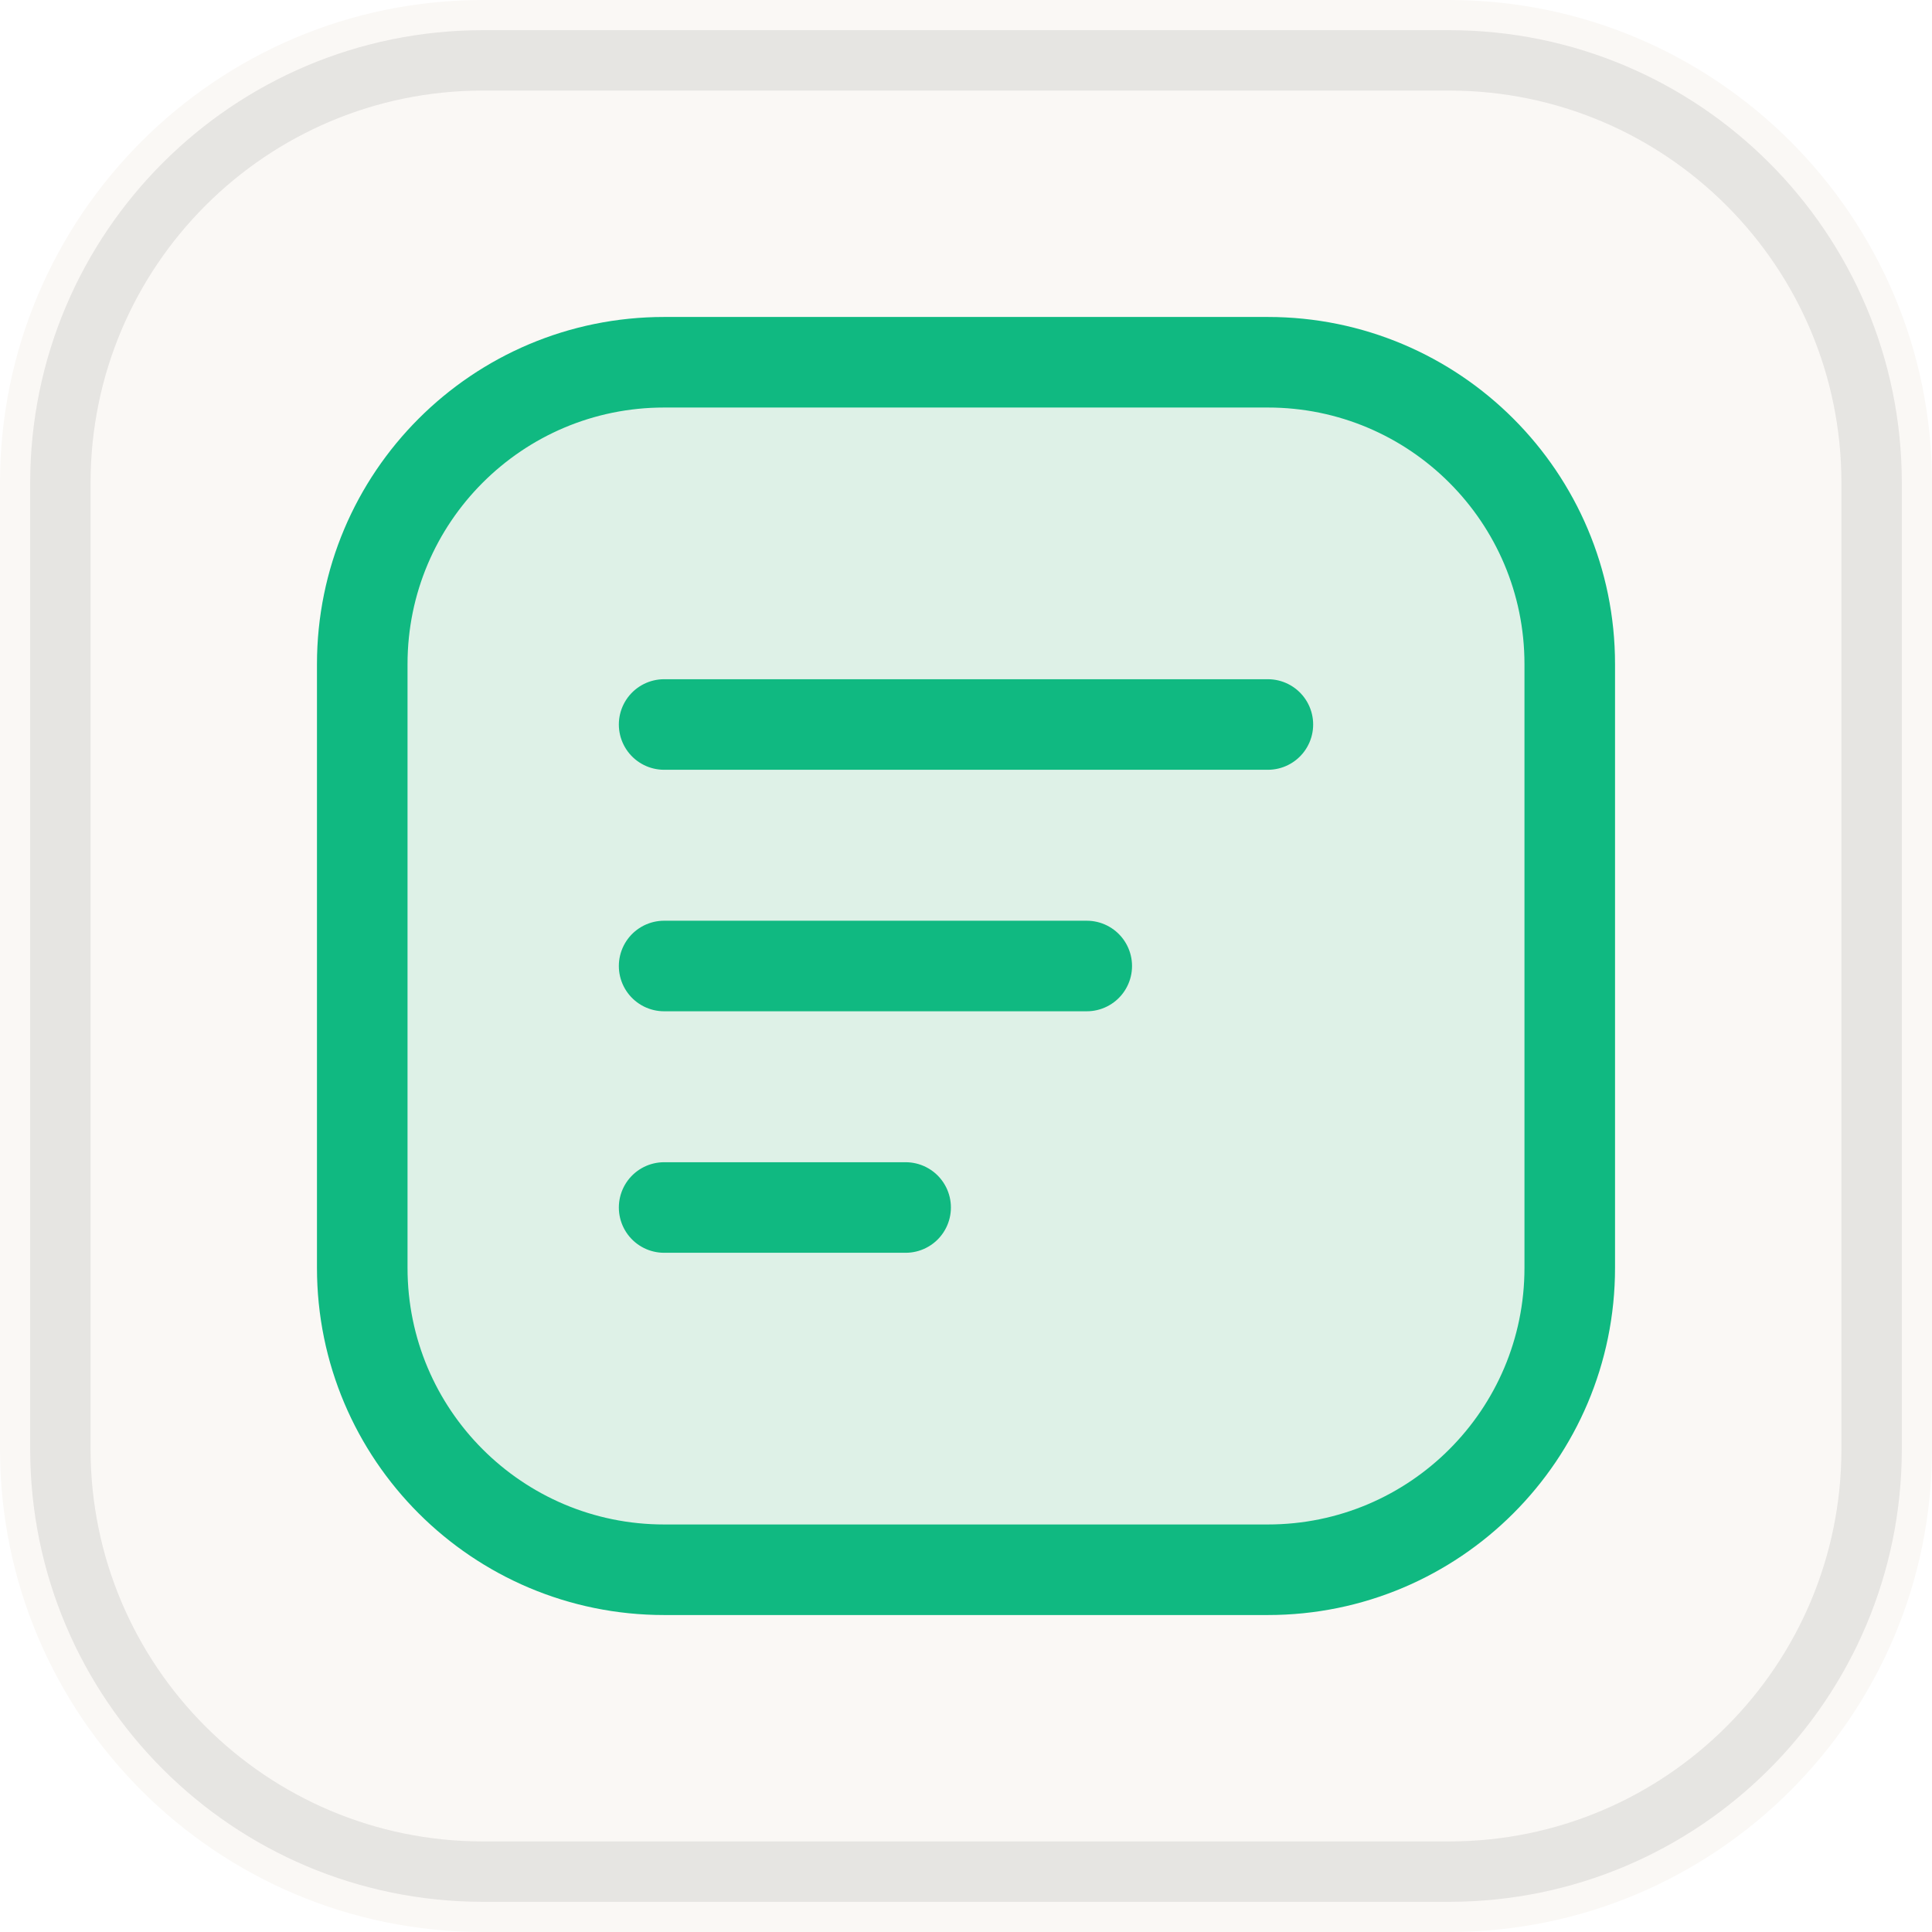
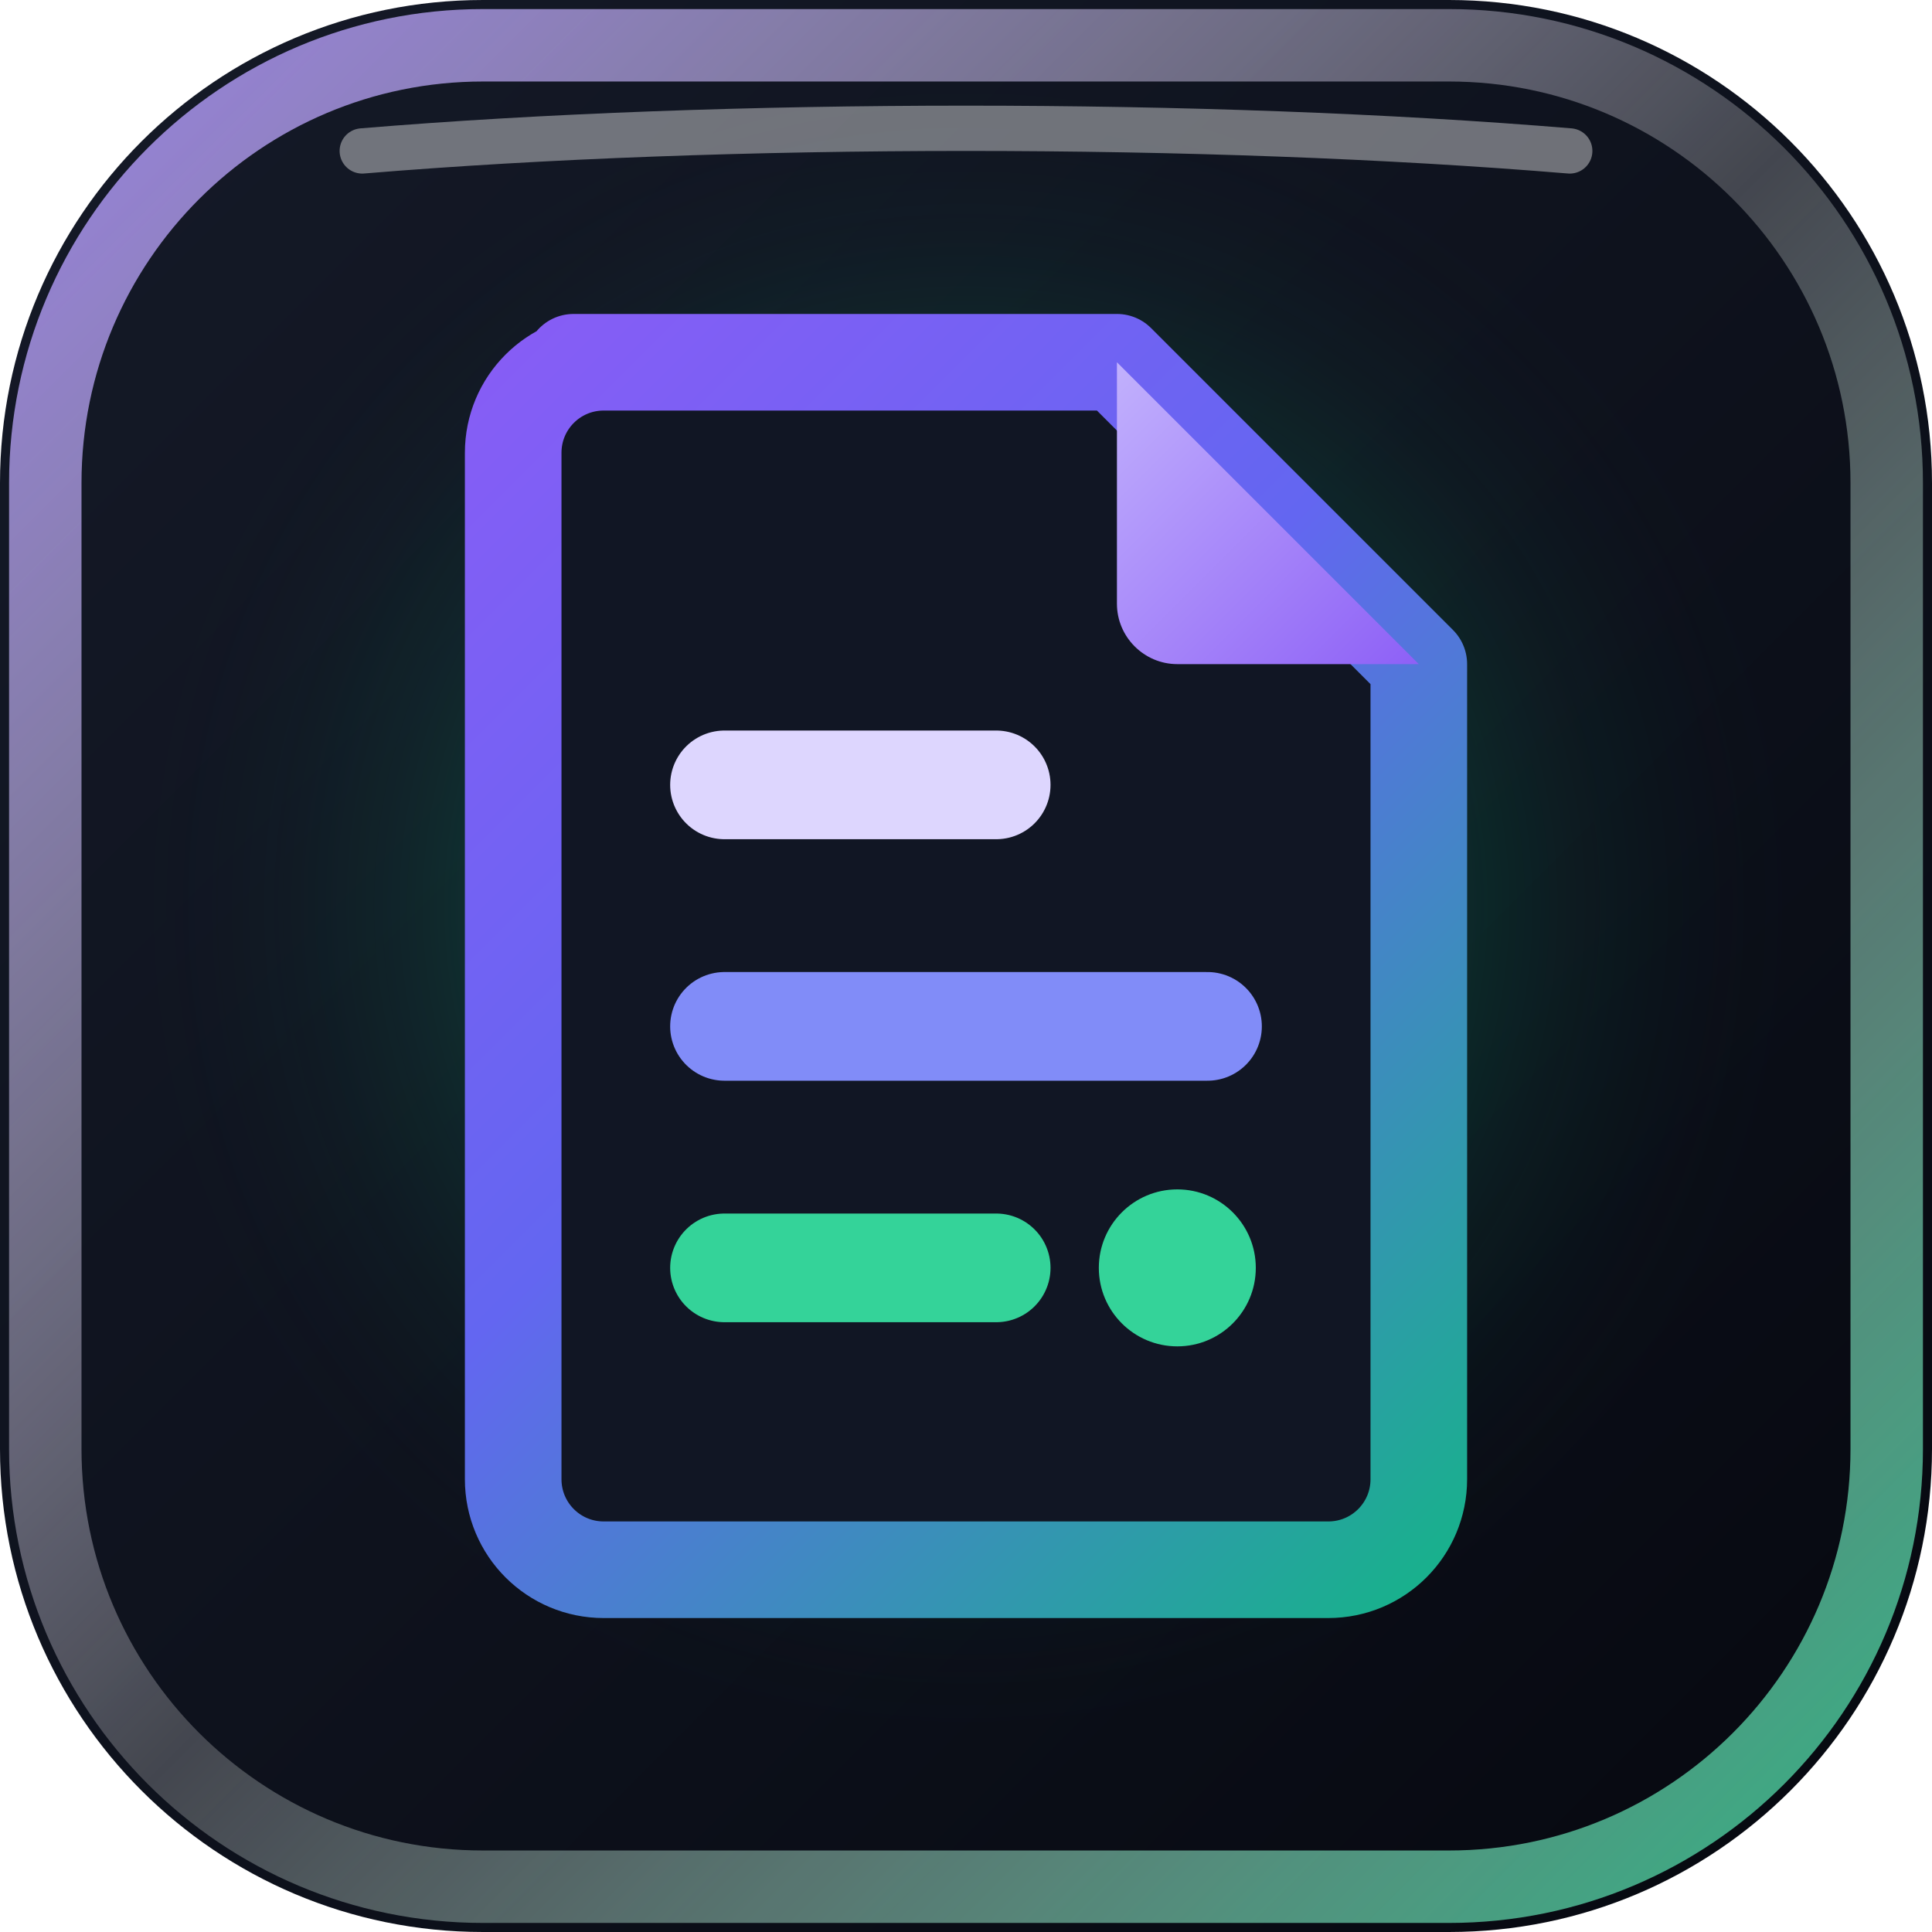
<svg xmlns="http://www.w3.org/2000/svg" viewBox="0 0 32 32" fill="none">
-   <rect width="32" height="32" rx="8" fill="#FAF8F5" />
-   <rect x="1" y="1" width="30" height="30" rx="7" stroke="rgba(0,0,0,0.08)" />
-   <rect x="6" y="6" width="20" height="20" rx="5" fill="rgba(16, 185, 129, 0.12)" stroke="#10B981" stroke-width="1.5" />
-   <path d="M11 12H21M11 16H18M11 20H15" stroke="#10B981" stroke-width="1.5" stroke-linecap="round" />
+   <defs>
+     <linearGradient id="beDarkBg" x1="0" y1="0" x2="32" y2="32" gradientUnits="userSpaceOnUse">
+       <stop offset="0%" stop-color="#151A28" />
+       <stop offset="50%" stop-color="#0E121D" />
+       <stop offset="100%" stop-color="#06080F" />
+     </linearGradient>
+     <linearGradient id="beThemeGrad" x1="6" y1="6" x2="26" y2="26" gradientUnits="userSpaceOnUse">
+       <stop offset="0%" stop-color="#8B5CF6" />
+       <stop offset="45%" stop-color="#6366F1" />
+       <stop offset="100%" stop-color="#10B981" />
+     </linearGradient>
+     <linearGradient id="beBorderGlow" x1="0" y1="0" x2="32" y2="32" gradientUnits="userSpaceOnUse">
+       <stop offset="0%" stop-color="#A78BFA" stop-opacity="0.9" />
+       <stop offset="50%" stop-color="rgba(255, 255, 255, 0.22)" />
+       <stop offset="100%" stop-color="#34D399" stop-opacity="0.85" />
+     </linearGradient>
+     <radialGradient id="beAmbient" cx="16" cy="15" r="14" gradientUnits="userSpaceOnUse">
+       <stop offset="0%" stop-color="#8B5CF6" stop-opacity="0.35" />
+       <stop offset="55%" stop-color="#10B981" stop-opacity="0.18" />
+       <stop offset="100%" stop-color="#0E121D" stop-opacity="0" />
+     </radialGradient>
+     <linearGradient id="beFoldGrad" x1="18" y1="6" x2="23.5" y2="11.5" gradientUnits="userSpaceOnUse">
+       <stop offset="0%" stop-color="#C4B5FD" />
+       <stop offset="100%" stop-color="#8B5CF6" />
+     </linearGradient>
+   </defs>
+   <rect width="32" height="32" rx="8" fill="url(#beDarkBg)" />
+   <rect width="32" height="32" rx="8" fill="url(#beAmbient)" />
+   <rect x="0.75" y="0.75" width="30.5" height="30.5" rx="7.25" stroke="url(#beBorderGlow)" stroke-width="1.2" fill="none" />
+   <path d="M6 2.5 C12 2 20 2 26 2.5" stroke="rgba(255, 255, 255, 0.4)" stroke-width="0.75" stroke-linecap="round" />
+   <path d="M9.5 6 H18.5 L23.5 11 V24.5 C23.5 25.33 22.83 26 22 26 H10 C9.17 26 8.5 25.33 8.5 24.5 V7.5 C8.5 6.67 9.17 6 10 6 Z" fill="#111624" stroke="url(#beThemeGrad)" stroke-width="1.6" stroke-linejoin="round" />
+   <path d="M18.5 6 V10 C18.5 10.55 18.95 11 19.5 11 H23.5 Z" fill="url(#beFoldGrad)" />
+   <line x1="12" y1="13" x2="16.5" y2="13" stroke="#DDD6FE" stroke-width="1.8" stroke-linecap="round" />
+   <line x1="12" y1="17" x2="20" y2="17" stroke="#818CF8" stroke-width="1.8" stroke-linecap="round" />
+   <line x1="12" y1="21" x2="16.5" y2="21" stroke="#34D399" stroke-width="1.8" stroke-linecap="round" />
+   <circle cx="19.5" cy="21" r="1.3" fill="#34D399" />
</svg>
